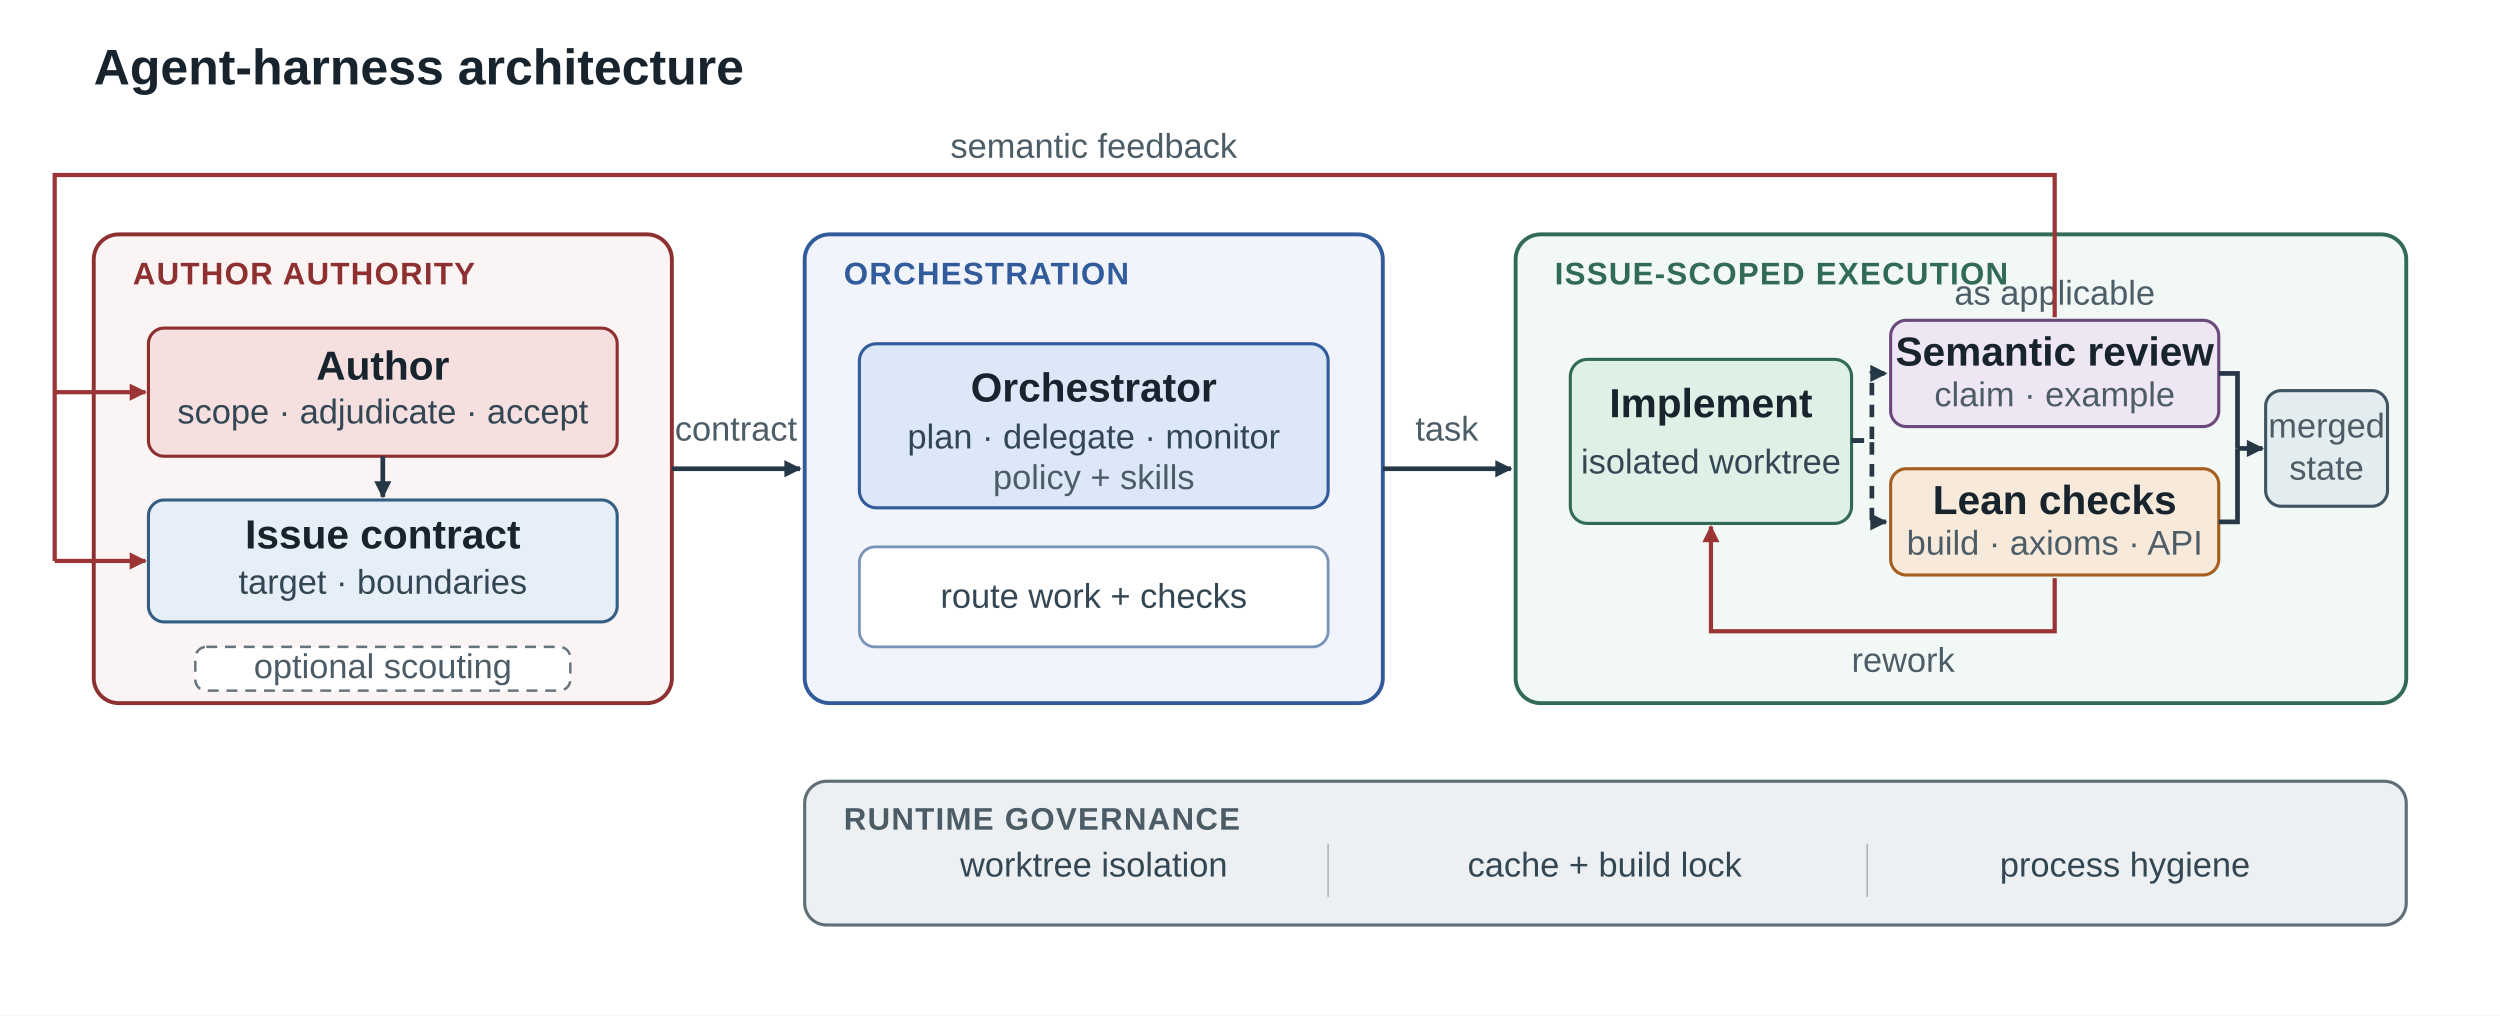
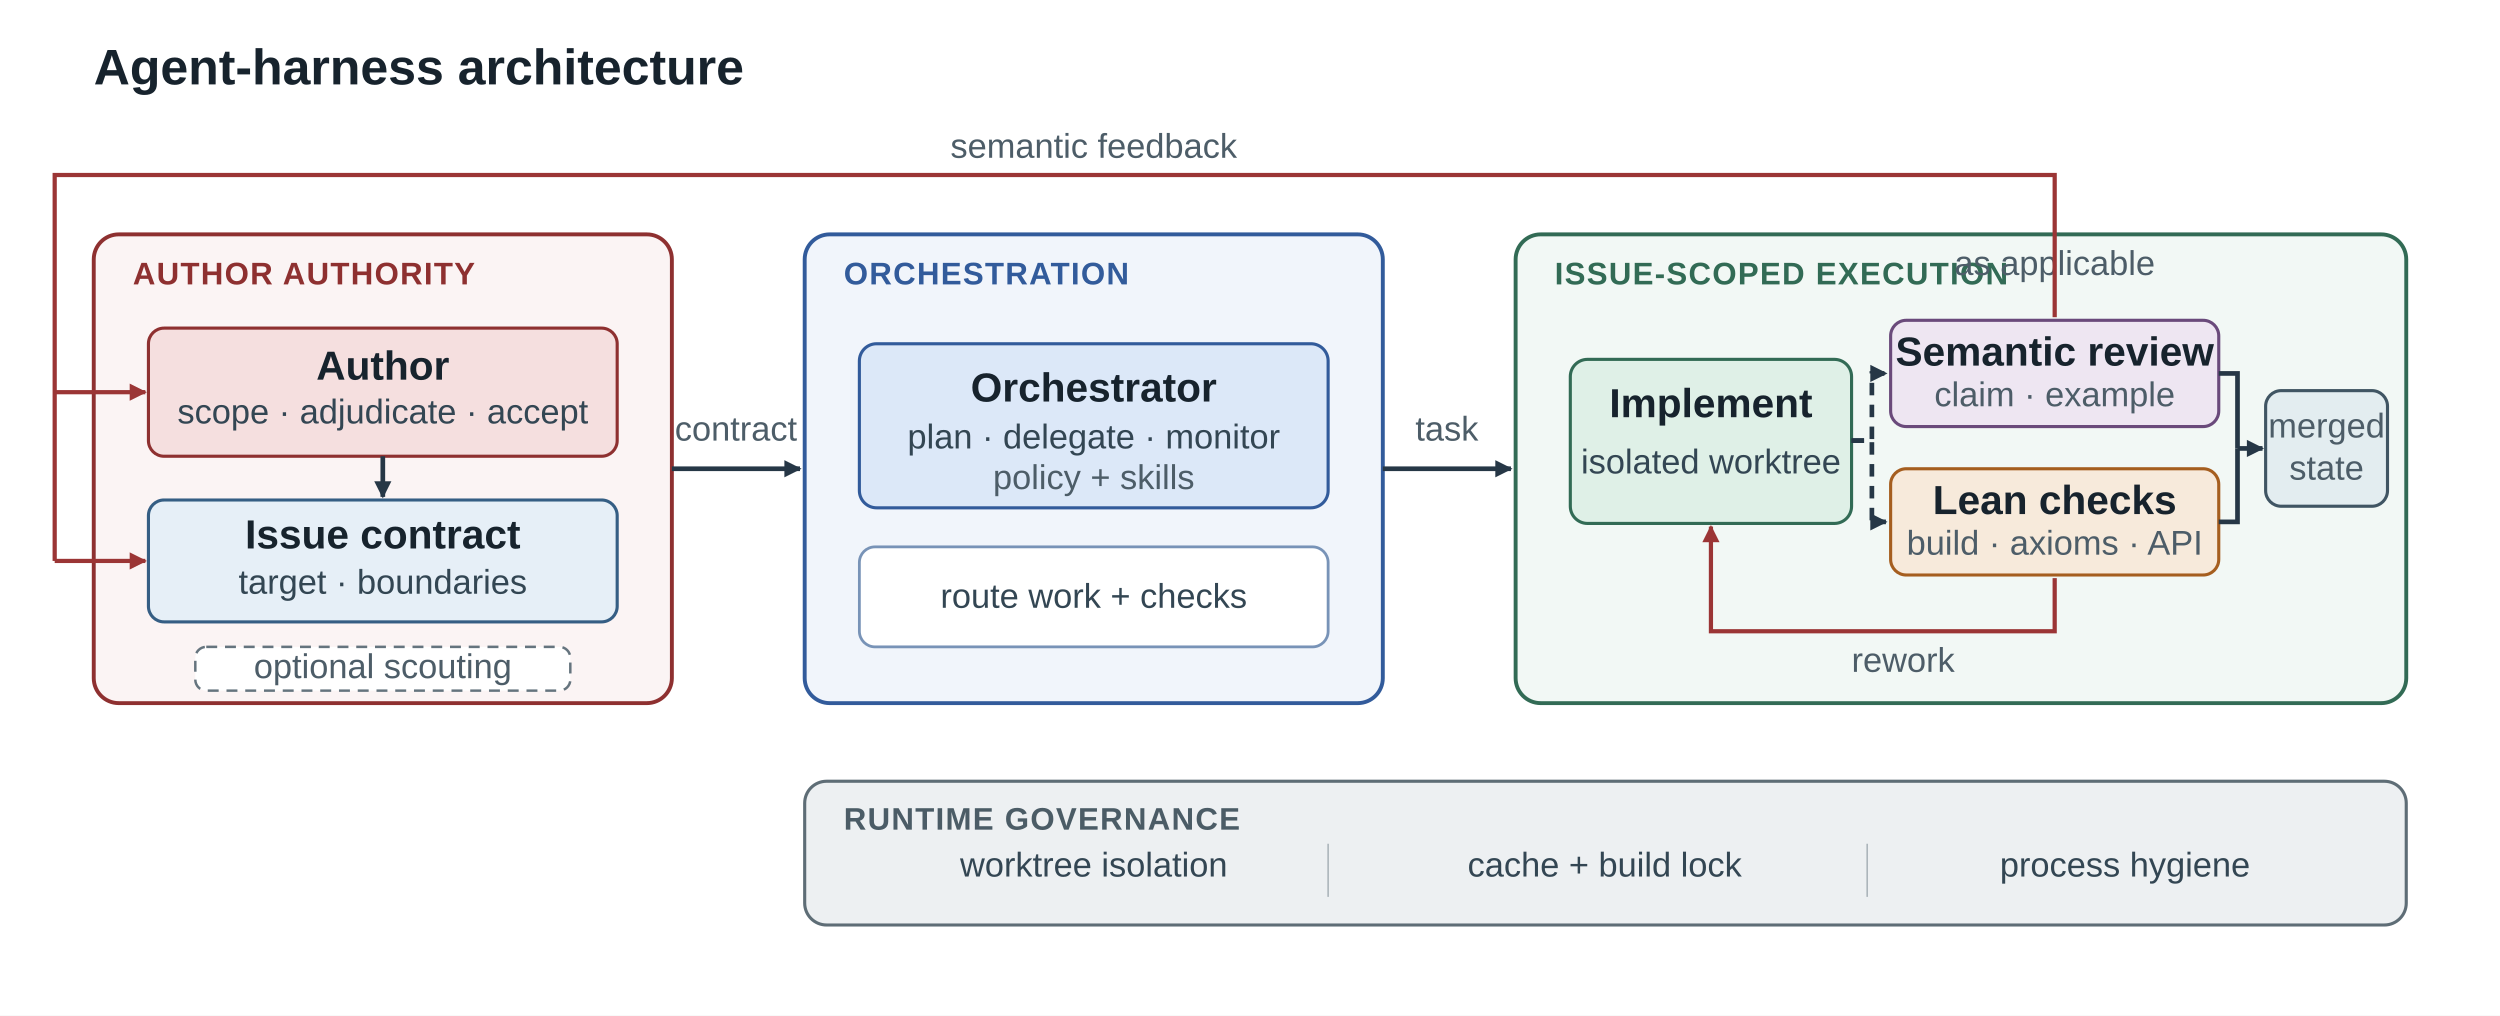
<svg xmlns="http://www.w3.org/2000/svg" width="1600" height="650" viewBox="0 0 1600 650" role="img" aria-labelledby="title desc">
  <defs>
    <marker id="arrow" markerWidth="11" markerHeight="11" refX="10" refY="5.5" orient="auto" markerUnits="userSpaceOnUse">
      <path d="M0,0 L11,5.5 L0,11 Z" fill="#263746" />
    </marker>
    <marker id="feedback" markerWidth="11" markerHeight="11" refX="10" refY="5.5" orient="auto" markerUnits="userSpaceOnUse">
      <path d="M0,0 L11,5.5 L0,11 Z" fill="#9b3535" />
    </marker>
    <style>
      .title { font: 700 32px Arial, Helvetica, sans-serif; fill: #17232d; }
      .layer { font: 700 20px Arial, Helvetica, sans-serif; letter-spacing: 0.8px; }
      .head { font: 700 26px Arial, Helvetica, sans-serif; fill: #17232d; }
      .body { font: 22px Arial, Helvetica, sans-serif; fill: #334653; }
      .small { font: 22px Arial, Helvetica, sans-serif; fill: #4d5d68; }
      .flow { fill: none; stroke: #263746; stroke-width: 3; marker-end: url(#arrow); }
      .conditional { stroke-dasharray: 8 6; }
      .join { fill: none; stroke: #263746; stroke-width: 3; }
      .return { fill: none; stroke: #9b3535; stroke-width: 2.7; marker-end: url(#feedback); }
      .return-trunk { fill: none; stroke: #9b3535; stroke-width: 2.7; }
    </style>
  </defs>
  <rect width="1600" height="650" fill="#ffffff" />
  <text x="60" y="54" class="title">Agent-harness architecture</text>
  <rect x="60" y="150" width="370" height="300" rx="16" fill="#fbf4f4" stroke="#8e3030" stroke-width="2.5" />
  <text x="85" y="182" class="layer" fill="#8e3030">AUTHOR AUTHORITY</text>
  <rect x="95" y="210" width="300" height="82" rx="10" fill="#f5dfdf" stroke="#8e3030" stroke-width="2" />
  <text x="245" y="243" text-anchor="middle" class="head">Author</text>
  <text x="245" y="271" text-anchor="middle" class="body">scope · adjudicate · accept</text>
  <rect x="95" y="320" width="300" height="78" rx="10" fill="#e6eff7" stroke="#355e84" stroke-width="2" />
  <text x="245" y="351" text-anchor="middle" class="head">Issue contract</text>
  <text x="245" y="380" text-anchor="middle" class="body">target · boundaries</text>
  <rect x="125" y="414" width="240" height="28" rx="7" fill="#ffffff" stroke="#65747e" stroke-width="1.6" stroke-dasharray="7 5" />
  <text x="245" y="434" text-anchor="middle" class="small">optional scouting</text>
  <path d="M245 292 L245 318" class="flow" />
  <rect x="515" y="150" width="370" height="300" rx="16" fill="#f1f5fb" stroke="#325b9b" stroke-width="2.5" />
  <text x="540" y="182" class="layer" fill="#325b9b">ORCHESTRATION</text>
  <rect x="550" y="220" width="300" height="105" rx="11" fill="#dce8f8" stroke="#325b9b" stroke-width="2" />
  <text x="700" y="257" text-anchor="middle" class="head">Orchestrator</text>
  <text x="700" y="287" text-anchor="middle" class="body">plan · delegate · monitor</text>
  <text x="700" y="313" text-anchor="middle" class="small">policy + skills</text>
  <rect x="550" y="350" width="300" height="64" rx="10" fill="#ffffff" stroke="#7893b7" stroke-width="1.8" />
  <text x="700" y="389" text-anchor="middle" class="body">route work + checks</text>
  <rect x="970" y="150" width="570" height="300" rx="16" fill="#f2f8f5" stroke="#326b55" stroke-width="2.5" />
  <text x="995" y="182" class="layer" fill="#326b55">ISSUE-SCOPED EXECUTION</text>
  <rect x="1005" y="230" width="180" height="105" rx="11" fill="#dff0e7" stroke="#326b55" stroke-width="2" />
  <text x="1095" y="267" text-anchor="middle" class="head">Implement</text>
  <text x="1095" y="303" text-anchor="middle" class="body">isolated worktree</text>
  <rect x="1210" y="205" width="210" height="68" rx="10" fill="#eee6f2" stroke="#6a4a7b" stroke-width="2" />
  <text x="1315" y="234" text-anchor="middle" class="head">Semantic review</text>
  <text x="1315" y="260" text-anchor="middle" class="small">claim · example</text>
  <rect x="1210" y="300" width="210" height="68" rx="10" fill="#f7eadb" stroke="#a55e1f" stroke-width="2" />
  <text x="1315" y="329" text-anchor="middle" class="head">Lean checks</text>
  <text x="1315" y="355" text-anchor="middle" class="small">build · axioms · API</text>
  <rect x="1450" y="250" width="78" height="74" rx="10" fill="#e3edf0" stroke="#405563" stroke-width="2" />
  <text x="1489" y="280" text-anchor="middle" class="small">merged</text>
  <text x="1489" y="307" text-anchor="middle" class="small">state</text>
  <path d="M430 300 L512 300" class="flow" />
  <text x="471" y="282" text-anchor="middle" class="small">contract</text>
  <path d="M885 300 L967 300" class="flow" />
  <text x="926" y="282" text-anchor="middle" class="small">task</text>
-   <text x="1315" y="195" text-anchor="middle" class="small">as applicable</text>
+   <text x="1315" y="176" text-anchor="middle" class="small">as applicable</text>
  <path d="M1185 282 L1198 282 L1198 239 L1207 239" class="flow conditional" />
  <path d="M1185 282 L1198 282 L1198 334 L1207 334" class="flow conditional" />
  <path d="M1420 239 L1432 239 L1432 287" class="join" />
  <path d="M1420 334 L1432 334 L1432 287" class="join" />
  <path d="M1432 287 L1448 287" class="flow" />
  <path d="M1315 203 L1315 112 L35 112 L35 359" class="return-trunk" />
  <path d="M35 251 L93 251" class="return" />
  <path d="M35 359 L93 359" class="return" />
  <text x="700" y="101" text-anchor="middle" class="small" fill="#8e3030">semantic feedback</text>
  <path d="M1315 370 L1315 404 L1095 404 L1095 337" class="return" />
  <text x="1218" y="430" text-anchor="middle" class="small" fill="#8e3030">rework</text>
  <rect x="515" y="500" width="1025" height="92" rx="14" fill="#edf0f2" stroke="#5e6d76" stroke-width="2" />
  <text x="540" y="531" class="layer" fill="#4b5c66">RUNTIME GOVERNANCE</text>
  <text x="700" y="561" text-anchor="middle" class="body">
    worktree isolation
  </text>
  <text x="1027" y="561" text-anchor="middle" class="body">
    cache + build lock
  </text>
  <text x="1360" y="561" text-anchor="middle" class="body">
    process hygiene
  </text>
  <line x1="850" y1="540" x2="850" y2="574" stroke="#aab3b9" />
  <line x1="1195" y1="540" x2="1195" y2="574" stroke="#aab3b9" />
</svg>
